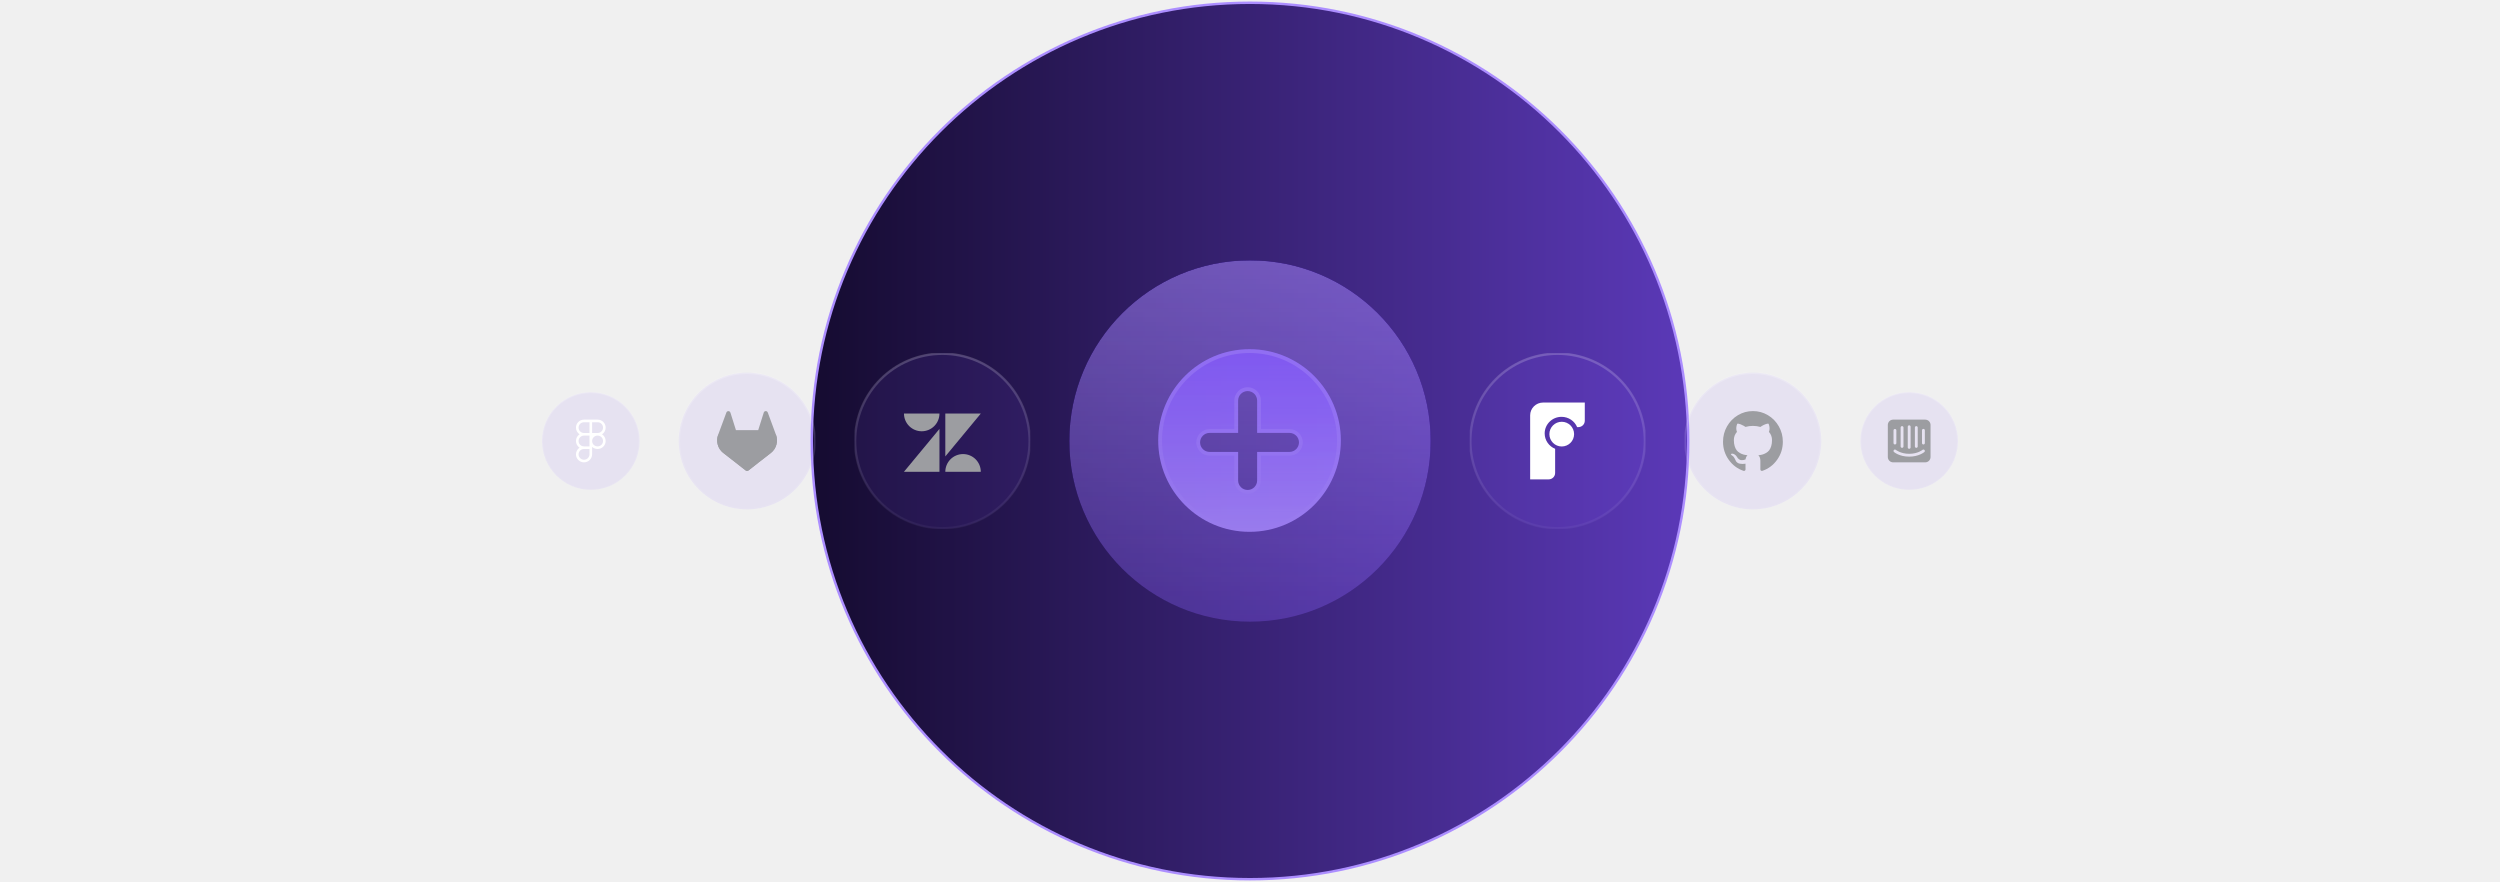
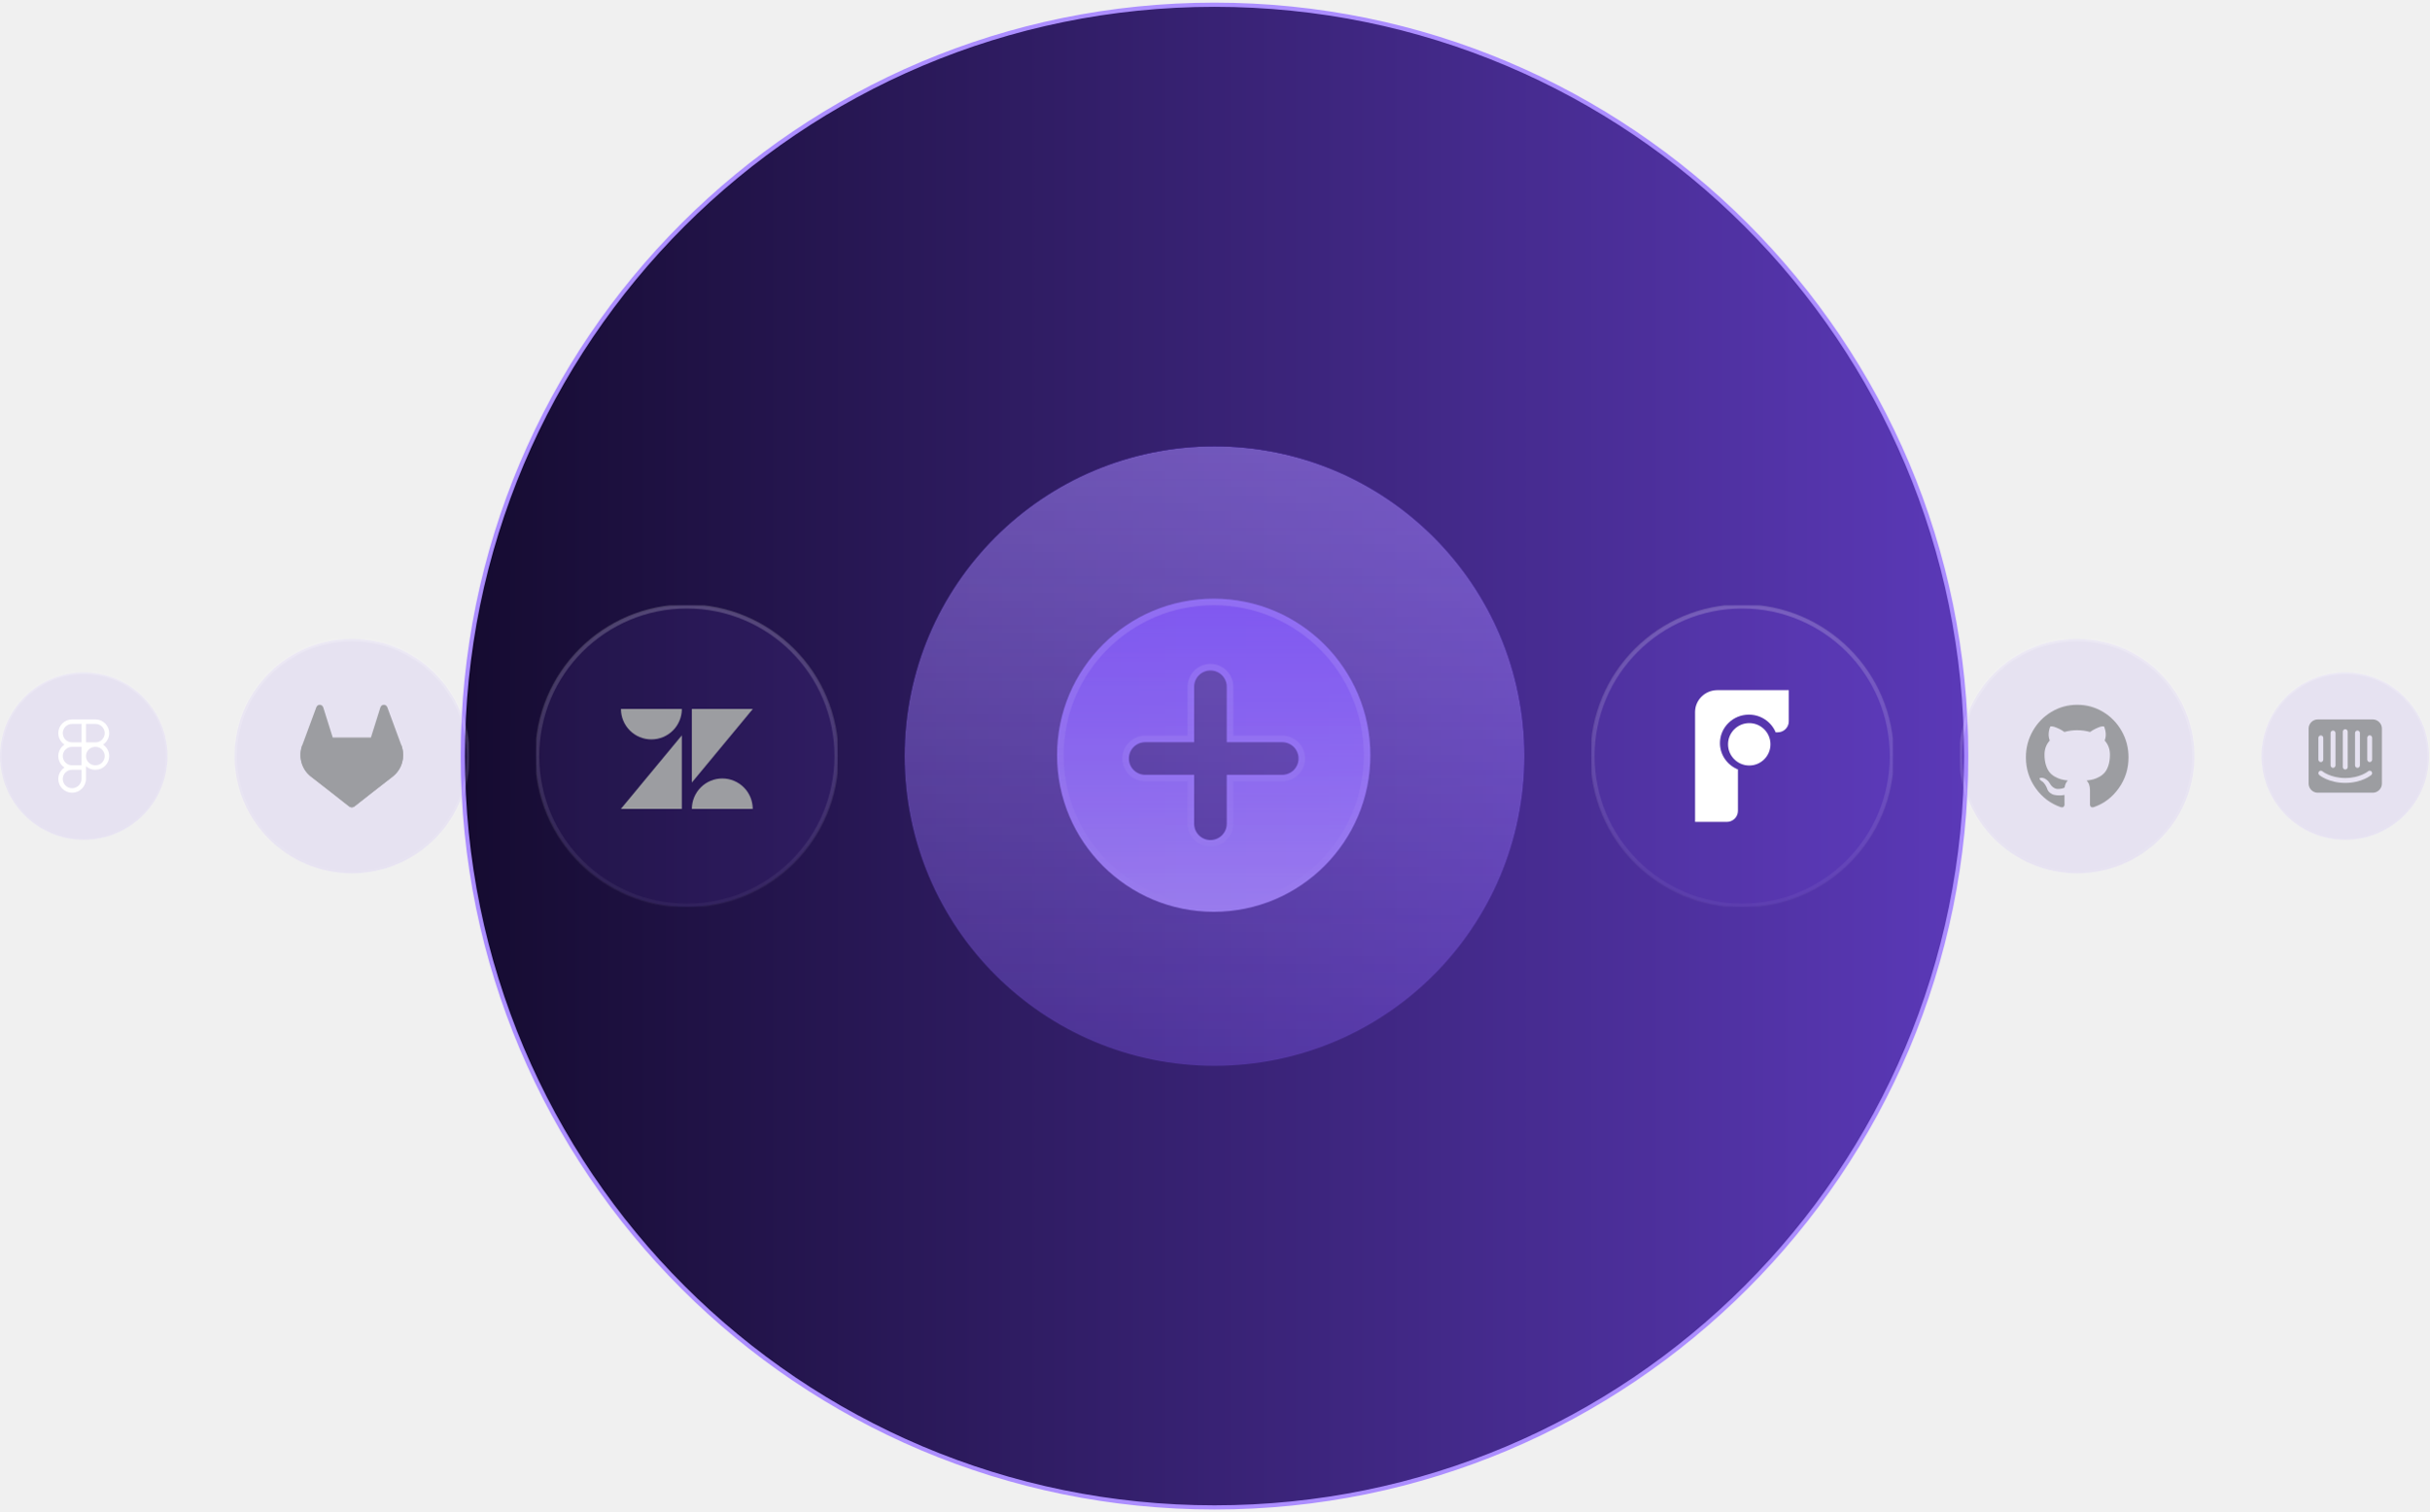
- <svg xmlns="http://www.w3.org/2000/svg" width="1024" height="361" viewBox="0 0 1024 361" fill="none">
+ <svg xmlns="http://www.w3.org/2000/svg" width="580" height="361" viewBox="222 0 580 361" fill="none">
  <rect x="407.5" y="76.13" width="209" height="209" rx="104.5" fill="url(#paint0_linear_451_914)" stroke="#AC8EFF" />
  <rect x="372.5" y="41.13" width="279" height="279" rx="139.5" fill="url(#paint1_linear_451_914)" stroke="#AC8EFF" />
  <rect x="332.5" y="1.13" width="359" height="359" rx="179.5" fill="url(#paint2_linear_451_914)" stroke="#AC8EFF" />
  <g clip-path="url(#clip0_451_914)">
    <g clip-path="url(#clip1_451_914)">
      <path d="M262 180.63C262 169.584 253.046 160.63 242 160.63C230.954 160.63 222 169.584 222 180.63C222 191.676 230.954 200.63 242 200.63C253.046 200.63 262 191.676 262 180.63Z" fill="#8B62FF" fill-opacity="0.091" />
      <path d="M261.861 180.63C261.861 169.661 252.969 160.769 242 160.769C231.031 160.769 222.139 169.661 222.139 180.63C222.139 191.599 231.031 200.491 242 200.491C252.969 200.491 261.861 191.599 261.861 180.63Z" stroke="url(#paint3_linear_451_914)" stroke-opacity="0.2" stroke-width="0.556" />
    </g>
  </g>
  <path d="M235.912 175.154C235.912 173.346 237.378 171.88 239.187 171.88H244.805C246.613 171.88 248.079 173.346 248.079 175.154C248.079 176.299 247.491 177.307 246.601 177.892C247.491 178.477 248.079 179.485 248.079 180.63C248.079 182.438 246.613 183.904 244.805 183.904H244.734C243.886 183.904 243.113 183.582 242.532 183.053V186.07C242.532 187.903 241.028 189.38 239.204 189.38C237.4 189.38 235.912 187.919 235.912 186.106C235.912 184.961 236.5 183.953 237.39 183.368C236.5 182.783 235.912 181.775 235.912 180.63C235.912 179.485 236.5 178.477 237.39 177.892C236.5 177.307 235.912 176.299 235.912 175.154ZM239.187 177.356H241.459V172.952H239.187C237.971 172.952 236.985 173.938 236.985 175.154C236.985 176.37 237.971 177.356 239.187 177.356ZM241.459 178.428H239.187C237.971 178.428 236.985 179.414 236.985 180.63C236.985 181.846 237.971 182.832 239.187 182.832H241.459V178.428ZM241.459 183.904H239.187C237.971 183.904 236.985 184.89 236.985 186.106C236.985 187.317 237.984 188.308 239.204 188.308C240.444 188.308 241.459 187.301 241.459 186.07V183.904ZM244.734 178.428C243.518 178.428 242.532 179.414 242.532 180.63C242.532 181.846 243.518 182.832 244.734 182.832H244.805C246.021 182.832 247.006 181.846 247.006 180.63C247.006 179.414 246.021 178.428 244.805 178.428H244.734ZM244.805 177.356C246.021 177.356 247.006 176.37 247.006 175.154C247.006 173.938 246.021 172.952 244.805 172.952H242.532V177.356H244.805Z" fill="white" />
  <g clip-path="url(#clip2_451_914)">
    <g clip-path="url(#clip3_451_914)">
      <path d="M334 180.63C334 165.166 321.464 152.63 306 152.63C290.536 152.63 278 165.166 278 180.63C278 196.094 290.536 208.63 306 208.63C321.464 208.63 334 196.094 334 180.63Z" fill="#8B62FF" fill-opacity="0.091" />
      <path d="M333.806 180.63C333.806 165.273 321.357 152.824 306 152.824C290.643 152.824 278.194 165.273 278.194 180.63C278.194 195.987 290.643 208.436 306 208.436C321.357 208.436 333.806 195.987 333.806 180.63Z" stroke="url(#paint4_linear_451_914)" stroke-opacity="0.2" stroke-width="0.778" />
    </g>
  </g>
  <path d="M317.842 178.075L317.807 177.986L314.473 168.951C314.41 168.776 314.291 168.626 314.135 168.523C313.979 168.421 313.795 168.371 313.609 168.382C313.423 168.393 313.245 168.463 313.102 168.582C312.959 168.702 312.858 168.864 312.814 169.045L310.562 176.196H301.445L299.192 169.045C299.159 168.911 299.093 168.787 299.002 168.683C298.911 168.579 298.797 168.498 298.668 168.447C298.54 168.396 298.401 168.376 298.264 168.388C298.126 168.401 297.993 168.446 297.876 168.52C297.72 168.624 297.6 168.775 297.533 168.951L294.191 177.981L294.159 178.073C293.679 179.379 293.62 180.803 293.99 182.144C294.352 183.473 295.131 184.65 296.212 185.504L296.224 185.513L296.254 185.535L301.334 189.485L303.847 191.459L305.379 192.66C305.556 192.799 305.776 192.876 306.002 192.876C306.228 192.876 306.447 192.799 306.625 192.66L308.154 191.459L310.667 189.485L315.777 185.513L315.791 185.5C316.87 184.647 317.647 183.471 318.008 182.144C318.378 180.805 318.32 179.383 317.842 178.079V178.075Z" fill="#9C9DA1" />
  <path d="M317.842 178.075L317.807 177.986C316.174 178.336 314.641 179.051 313.324 180.077L306 185.827C308.494 187.787 310.666 189.488 310.666 189.488L315.776 185.516L315.789 185.504C316.87 184.65 317.648 183.473 318.01 182.145C318.38 180.805 318.321 179.38 317.842 178.075Z" fill="#9C9DA1" />
  <path d="M301.335 189.489L303.848 191.463L305.379 192.663C305.556 192.803 305.776 192.879 306.002 192.879C306.228 192.879 306.447 192.803 306.625 192.663L308.154 191.463L310.667 189.489C310.667 189.489 308.494 187.781 306 185.828C303.506 187.781 301.335 189.489 301.335 189.489Z" fill="#9C9DA1" />
  <path d="M298.675 180.077C297.348 179.044 295.817 178.327 294.193 177.98L294.158 178.071C293.678 179.377 293.619 180.801 293.99 182.142C294.352 183.471 295.131 184.648 296.212 185.502L296.225 185.511L296.254 185.533L301.335 189.483L306 185.822L298.675 180.077Z" fill="#9C9DA1" />
  <g clip-path="url(#clip4_451_914)">
    <g clip-path="url(#clip5_451_914)">
      <path d="M422 180.63C422 160.748 405.882 144.63 386 144.63C366.118 144.63 350 160.748 350 180.63C350 200.512 366.118 216.63 386 216.63C405.882 216.63 422 200.512 422 180.63Z" fill="#8B62FF" fill-opacity="0.091" />
      <path d="M421.75 180.63C421.75 160.886 405.744 144.88 386 144.88C366.256 144.88 350.25 160.886 350.25 180.63C350.25 200.374 366.256 216.38 386 216.38C405.744 216.38 421.75 200.374 421.75 180.63Z" stroke="url(#paint5_linear_451_914)" stroke-opacity="0.2" />
    </g>
  </g>
  <path d="M384.801 175.682V193.255H370.25L384.801 175.682ZM384.803 169.38C384.803 171.307 384.037 173.156 382.674 174.519C381.311 175.882 379.463 176.648 377.535 176.648C375.608 176.648 373.76 175.882 372.397 174.519C371.034 173.156 370.268 171.307 370.268 169.38H384.803ZM387.199 193.253C387.199 192.298 387.387 191.353 387.752 190.471C388.118 189.59 388.653 188.788 389.328 188.114C390.003 187.439 390.804 186.903 391.686 186.538C392.567 186.173 393.512 185.985 394.467 185.985C395.421 185.985 396.366 186.173 397.248 186.538C398.13 186.903 398.931 187.439 399.606 188.114C400.28 188.788 400.816 189.59 401.181 190.471C401.546 191.353 401.734 192.298 401.734 193.253H387.199ZM387.199 186.953V169.38H401.75L387.199 186.953Z" fill="#9C9DA1" />
  <g clip-path="url(#clip6_451_914)">
    <g clip-path="url(#clip7_451_914)">
      <path d="M674 180.63C674 160.748 657.882 144.63 638 144.63C618.118 144.63 602 160.748 602 180.63C602 200.512 618.118 216.63 638 216.63C657.882 216.63 674 200.512 674 180.63Z" fill="#8B62FF" fill-opacity="0.091" />
      <path d="M673.75 180.63C673.75 160.886 657.744 144.88 638 144.88C618.256 144.88 602.25 160.886 602.25 180.63C602.25 200.374 618.256 216.38 638 216.38C657.744 216.38 673.75 200.374 673.75 180.63Z" stroke="url(#paint6_linear_451_914)" stroke-opacity="0.2" />
    </g>
  </g>
  <path d="M632.07 164.88C629.132 164.88 626.75 167.225 626.75 170.117V196.355H634.321C635.79 196.355 636.981 195.183 636.981 193.736V183.825C634.467 182.809 632.697 180.374 632.697 177.533C632.697 173.778 635.789 170.734 639.603 170.734C642.489 170.734 644.962 172.477 645.994 174.952H646.471C647.94 174.952 649.131 173.78 649.131 172.333V164.88H632.07Z" fill="white" />
  <path d="M634.625 177.818C634.625 180.613 636.892 182.88 639.688 182.88C642.483 182.88 644.75 180.613 644.75 177.818C644.75 175.022 642.483 172.755 639.688 172.755C636.892 172.755 634.625 175.022 634.625 177.818Z" fill="white" />
  <g clip-path="url(#clip8_451_914)">
    <g clip-path="url(#clip9_451_914)">
      <path d="M746 180.63C746 165.166 733.464 152.63 718 152.63C702.536 152.63 690 165.166 690 180.63C690 196.094 702.536 208.63 718 208.63C733.464 208.63 746 196.094 746 180.63Z" fill="#8B62FF" fill-opacity="0.091" />
      <path d="M745.806 180.63C745.806 165.273 733.357 152.824 718 152.824C702.643 152.824 690.194 165.273 690.194 180.63C690.194 195.987 702.643 208.436 718 208.436C733.357 208.436 745.806 195.987 745.806 180.63Z" stroke="url(#paint7_linear_451_914)" stroke-opacity="0.2" stroke-width="0.778" />
    </g>
  </g>
  <path d="M724.147 170.065C722.27 168.942 720.223 168.38 717.999 168.38C715.777 168.38 713.728 168.942 711.85 170.065C709.975 171.187 708.488 172.71 707.393 174.634C706.296 176.559 705.75 178.659 705.75 180.937C705.75 183.673 706.529 186.133 708.087 188.318C709.644 190.5 711.656 192.017 714.124 192.853C714.41 192.908 714.623 192.87 714.761 192.739C714.899 192.606 714.968 192.445 714.968 192.249L714.96 191.364C714.955 190.808 714.951 190.324 714.951 189.909L714.585 189.974C714.352 190.018 714.056 190.036 713.7 190.03C713.344 190.026 712.974 189.987 712.592 189.916C712.212 189.846 711.857 189.683 711.527 189.427C711.197 189.17 710.963 188.835 710.825 188.421L710.665 188.043C710.559 187.793 710.391 187.515 710.163 187.212C709.934 186.904 709.704 186.697 709.47 186.589L709.357 186.507C709.283 186.452 709.216 186.388 709.15 186.312C709.086 186.235 709.039 186.159 709.008 186.083C708.976 186.004 709.002 185.943 709.086 185.894C709.171 185.843 709.326 185.821 709.548 185.821L709.869 185.869C710.08 185.912 710.343 186.044 710.657 186.261C710.971 186.48 711.229 186.763 711.43 187.112C711.675 187.558 711.97 187.899 712.315 188.133C712.661 188.368 713.01 188.486 713.361 188.486C713.71 188.486 714.014 188.456 714.27 188.403C714.524 188.349 714.764 188.266 714.986 188.159C715.084 187.427 715.344 186.865 715.768 186.473C715.163 186.407 714.618 186.309 714.135 186.178C713.651 186.047 713.151 185.835 712.637 185.54C712.119 185.246 711.692 184.882 711.352 184.444C711.012 184.011 710.733 183.436 710.516 182.732C710.299 182.02 710.189 181.205 710.189 180.278C710.189 178.96 710.607 177.837 711.448 176.909C711.054 175.917 711.09 174.806 711.561 173.573C711.867 173.475 712.324 173.549 712.931 173.793C713.537 174.038 713.979 174.248 714.261 174.421C714.544 174.598 714.77 174.744 714.94 174.864C715.926 174.586 716.946 174.446 717.999 174.446C719.052 174.446 720.072 174.588 721.061 174.871L721.667 174.477C722.082 174.216 722.572 173.978 723.135 173.758C723.7 173.541 724.132 173.481 724.43 173.579C724.908 174.812 724.951 175.922 724.557 176.915C725.396 177.841 725.816 178.964 725.816 180.283C725.816 181.208 725.706 182.029 725.489 182.743C725.272 183.458 724.99 184.033 724.643 184.463C724.298 184.893 723.868 185.255 723.352 185.55C722.836 185.844 722.334 186.056 721.854 186.186C721.369 186.318 720.827 186.415 720.218 186.48C720.771 186.969 721.047 187.742 721.047 188.802V192.252C721.047 192.448 721.113 192.61 721.247 192.741C721.379 192.872 721.589 192.911 721.876 192.856C724.345 192.015 726.356 190.504 727.913 188.316C729.471 186.134 730.25 183.672 730.25 180.937C730.25 178.66 729.702 176.559 728.607 174.635C727.511 172.711 726.025 171.188 724.15 170.066L724.147 170.065Z" fill="#9C9DA1" />
  <g clip-path="url(#clip10_451_914)">
    <g clip-path="url(#clip11_451_914)">
      <path d="M802 180.63C802 169.584 793.046 160.63 782 160.63C770.954 160.63 762 169.584 762 180.63C762 191.676 770.954 200.63 782 200.63C793.046 200.63 802 191.676 802 180.63Z" fill="#8B62FF" fill-opacity="0.091" />
      <path d="M801.861 180.63C801.861 169.661 792.969 160.769 782 160.769C771.031 160.769 762.139 169.661 762.139 180.63C762.139 191.599 771.031 200.491 782 200.491C792.969 200.491 801.861 191.599 801.861 180.63Z" stroke="url(#paint8_linear_451_914)" stroke-opacity="0.2" stroke-width="0.556" />
    </g>
  </g>
  <path d="M788.416 181.501C788.409 181.651 788.345 181.793 788.236 181.896C788.128 182 787.983 182.058 787.833 182.058C787.683 182.058 787.539 182 787.43 181.896C787.321 181.793 787.257 181.651 787.25 181.501V176.255C787.25 176.1 787.311 175.952 787.421 175.843C787.53 175.733 787.678 175.672 787.833 175.672C787.988 175.672 788.136 175.733 788.245 175.843C788.355 175.952 788.416 176.1 788.416 176.255V181.501ZM788.214 185.153C788.122 185.23 785.962 187.044 782 187.044C778.037 187.044 775.878 185.23 775.787 185.153C775.729 185.103 775.681 185.042 775.647 184.974C775.612 184.906 775.591 184.831 775.585 184.755C775.572 184.6 775.622 184.448 775.722 184.33C775.823 184.212 775.966 184.139 776.12 184.127C776.275 184.115 776.427 184.165 776.545 184.265C776.579 184.295 778.509 185.878 782 185.878C785.535 185.878 787.435 184.283 787.454 184.266C787.571 184.166 787.724 184.116 787.879 184.128C788.033 184.14 788.176 184.213 788.277 184.331C788.377 184.448 788.427 184.601 788.415 184.756C788.403 184.91 788.33 185.053 788.213 185.154L788.214 185.153ZM775.584 176.255C775.591 176.105 775.655 175.963 775.764 175.86C775.872 175.756 776.017 175.698 776.167 175.698C776.317 175.698 776.461 175.756 776.57 175.86C776.679 175.963 776.743 176.105 776.75 176.255V181.501C776.743 181.651 776.679 181.793 776.57 181.896C776.461 182 776.317 182.058 776.167 182.058C776.017 182.058 775.872 182 775.764 181.896C775.655 181.793 775.591 181.651 775.584 181.501V176.255ZM778.5 175.089C778.507 174.939 778.571 174.797 778.68 174.694C778.789 174.59 778.933 174.532 779.083 174.532C779.233 174.532 779.378 174.59 779.486 174.694C779.595 174.797 779.659 174.939 779.666 175.089V182.88C779.659 183.03 779.595 183.172 779.486 183.275C779.378 183.379 779.233 183.437 779.083 183.437C778.933 183.437 778.789 183.379 778.68 183.275C778.571 183.172 778.507 183.03 778.5 182.88V175.089ZM781.416 174.794C781.416 174.639 781.478 174.49 781.587 174.381C781.697 174.272 781.845 174.21 782 174.21C782.155 174.21 782.303 174.272 782.413 174.381C782.522 174.49 782.584 174.639 782.584 174.794V183.251C782.584 183.406 782.522 183.555 782.413 183.664C782.303 183.774 782.155 183.835 782 183.835C781.845 183.835 781.697 183.774 781.587 183.664C781.478 183.555 781.416 183.406 781.416 183.251V174.794ZM784.334 175.089C784.341 174.939 784.405 174.797 784.514 174.694C784.622 174.59 784.767 174.532 784.917 174.532C785.067 174.532 785.211 174.59 785.32 174.694C785.429 174.797 785.493 174.939 785.5 175.089V182.88C785.493 183.03 785.429 183.172 785.32 183.275C785.211 183.379 785.067 183.437 784.917 183.437C784.767 183.437 784.622 183.379 784.514 183.275C784.405 183.172 784.341 183.03 784.334 182.88V175.089ZM788.562 171.88H775.438C774.857 171.88 774.301 172.11 773.891 172.521C773.48 172.931 773.25 173.487 773.25 174.068V187.193C773.25 188.4 774.23 189.38 775.438 189.38H788.562C789.143 189.38 789.699 189.15 790.109 188.739C790.52 188.329 790.75 187.773 790.75 187.193V174.068C790.75 173.487 790.52 172.931 790.109 172.521C789.699 172.11 789.143 171.88 788.562 171.88Z" fill="#9C9DA1" />
  <g clip-path="url(#clip12_451_914)">
    <path fill-rule="evenodd" clip-rule="evenodd" d="M511.809 217.836C532.465 217.836 549.211 201.09 549.211 180.433C549.211 159.777 532.465 143.031 511.809 143.031C491.152 143.031 474.406 159.776 474.406 180.433C474.406 201.09 491.151 217.836 511.809 217.836ZM511.029 160.174C509.996 160.174 509.005 160.584 508.274 161.315C507.543 162.046 507.133 163.037 507.133 164.07V177.316H495.445C494.412 177.316 493.421 177.726 492.69 178.457C491.959 179.188 491.549 180.179 491.549 181.212C491.549 182.245 491.959 183.236 492.69 183.967C493.421 184.698 494.412 185.108 495.445 185.108H507.133V196.797C507.133 197.83 507.543 198.821 508.274 199.552C509.005 200.283 509.996 200.693 511.029 200.693C512.062 200.693 513.053 200.283 513.784 199.552C514.515 198.821 514.925 197.83 514.925 196.797V185.108H528.172C529.205 185.108 530.196 184.698 530.927 183.967C531.658 183.236 532.068 182.245 532.068 181.212C532.068 180.179 531.658 179.188 530.927 178.457C530.196 177.726 529.205 177.316 528.172 177.316H514.925V164.07C514.925 163.558 514.824 163.052 514.628 162.579C514.433 162.106 514.146 161.677 513.784 161.315C513.422 160.953 512.993 160.666 512.52 160.471C512.047 160.275 511.541 160.174 511.029 160.174Z" fill="url(#paint9_linear_451_914)" fill-opacity="0.8" />
    <path d="M548.432 180.433C548.432 200.66 532.035 217.056 511.809 217.056C491.582 217.056 475.185 200.66 475.185 180.433C475.185 160.207 491.582 143.81 511.81 143.81C532.036 143.81 548.432 160.207 548.432 180.433ZM511.029 159.394C510.415 159.394 509.807 159.515 509.24 159.75C508.672 159.985 508.157 160.329 507.723 160.764C507.289 161.198 506.944 161.713 506.71 162.281C506.475 162.848 506.354 163.456 506.354 164.07V176.537H495.445C494.205 176.537 493.016 177.03 492.139 177.906C491.263 178.783 490.77 179.972 490.77 181.212C490.77 182.452 491.263 183.641 492.139 184.518C493.016 185.395 494.205 185.887 495.445 185.887H506.355V196.797C506.355 198.037 506.848 199.226 507.724 200.103C508.601 200.98 509.79 201.472 511.03 201.472C512.27 201.472 513.459 200.98 514.336 200.103C515.212 199.226 515.705 198.037 515.705 196.797V185.887H528.172C529.412 185.887 530.601 185.395 531.478 184.518C532.354 183.641 532.847 182.452 532.847 181.212C532.847 179.972 532.354 178.783 531.478 177.906C530.601 177.03 529.412 176.537 528.172 176.537H515.705V164.07C515.705 163.456 515.584 162.848 515.349 162.28C515.114 161.713 514.77 161.198 514.336 160.763C513.901 160.329 513.386 159.985 512.819 159.75C512.251 159.515 511.643 159.394 511.029 159.394Z" stroke="url(#paint10_linear_451_914)" stroke-opacity="0.2" stroke-width="1.558" />
    <mask id="mask0_451_914" style="mask-type:alpha" maskUnits="userSpaceOnUse" x="438" y="106" width="148" height="149">
      <rect x="438" y="106.63" width="148" height="148" fill="black" />
    </mask>
    <g mask="url(#mask0_451_914)">
      <rect x="438" y="106.63" width="148" height="148" rx="74" fill="url(#paint11_linear_451_914)" />
    </g>
    <rect x="438" y="106.63" width="148" height="148" fill="url(#paint12_linear_451_914)" />
  </g>
  <defs>
    <linearGradient id="paint0_linear_451_914" x1="407" y1="180.63" x2="617" y2="180.63" gradientUnits="userSpaceOnUse">
      <stop stop-color="#150B30" />
      <stop offset="1" stop-color="#5B39B8" />
    </linearGradient>
    <linearGradient id="paint1_linear_451_914" x1="372" y1="180.63" x2="652" y2="180.63" gradientUnits="userSpaceOnUse">
      <stop stop-color="#150B30" />
      <stop offset="1" stop-color="#5B39B8" />
    </linearGradient>
    <linearGradient id="paint2_linear_451_914" x1="332" y1="180.63" x2="692" y2="180.63" gradientUnits="userSpaceOnUse">
      <stop stop-color="#150B30" />
      <stop offset="1" stop-color="#5B39B8" />
    </linearGradient>
    <linearGradient id="paint3_linear_451_914" x1="242" y1="160.63" x2="242" y2="210.63" gradientUnits="userSpaceOnUse">
      <stop stop-color="white" />
      <stop offset="1" stop-color="white" stop-opacity="0" />
    </linearGradient>
    <linearGradient id="paint4_linear_451_914" x1="306" y1="152.63" x2="306" y2="222.63" gradientUnits="userSpaceOnUse">
      <stop stop-color="white" />
      <stop offset="1" stop-color="white" stop-opacity="0" />
    </linearGradient>
    <linearGradient id="paint5_linear_451_914" x1="386" y1="144.63" x2="386" y2="234.63" gradientUnits="userSpaceOnUse">
      <stop stop-color="white" />
      <stop offset="1" stop-color="white" stop-opacity="0" />
    </linearGradient>
    <linearGradient id="paint6_linear_451_914" x1="638" y1="144.63" x2="638" y2="234.63" gradientUnits="userSpaceOnUse">
      <stop stop-color="white" />
      <stop offset="1" stop-color="white" stop-opacity="0" />
    </linearGradient>
    <linearGradient id="paint7_linear_451_914" x1="718" y1="152.63" x2="718" y2="222.63" gradientUnits="userSpaceOnUse">
      <stop stop-color="white" />
      <stop offset="1" stop-color="white" stop-opacity="0" />
    </linearGradient>
    <linearGradient id="paint8_linear_451_914" x1="782" y1="160.63" x2="782" y2="210.63" gradientUnits="userSpaceOnUse">
      <stop stop-color="white" />
      <stop offset="1" stop-color="white" stop-opacity="0" />
    </linearGradient>
    <linearGradient id="paint9_linear_451_914" x1="511.809" y1="143.031" x2="511.809" y2="217.836" gradientUnits="userSpaceOnUse">
      <stop stop-color="#6C38FF" />
      <stop offset="1" stop-color="#B59AFF" />
    </linearGradient>
    <linearGradient id="paint10_linear_451_914" x1="511.809" y1="143.031" x2="511.809" y2="217.836" gradientUnits="userSpaceOnUse">
      <stop stop-color="white" />
      <stop offset="1" stop-color="white" stop-opacity="0" />
    </linearGradient>
    <linearGradient id="paint11_linear_451_914" x1="512" y1="106.63" x2="512" y2="254.63" gradientUnits="userSpaceOnUse">
      <stop stop-color="white" stop-opacity="0.3" />
      <stop offset="1" stop-color="white" stop-opacity="0" />
    </linearGradient>
    <linearGradient id="paint12_linear_451_914" x1="512" y1="106.63" x2="512" y2="254.63" gradientUnits="userSpaceOnUse">
      <stop stop-color="#6C38FF" stop-opacity="0.3" />
      <stop offset="1" stop-color="#8B62FF" stop-opacity="0.3" />
    </linearGradient>
    <clipPath id="clip0_451_914">
      <rect width="40" height="40" fill="white" transform="translate(222 160.63)" />
    </clipPath>
    <clipPath id="clip1_451_914">
      <rect width="40" height="40" fill="white" transform="translate(222 160.63)" />
    </clipPath>
    <clipPath id="clip2_451_914">
      <rect width="56" height="56" fill="white" transform="translate(278 152.63)" />
    </clipPath>
    <clipPath id="clip3_451_914">
      <rect width="56" height="56" fill="white" transform="translate(278 152.63)" />
    </clipPath>
    <clipPath id="clip4_451_914">
      <rect width="72" height="72" fill="white" transform="translate(350 144.63)" />
    </clipPath>
    <clipPath id="clip5_451_914">
      <rect width="72" height="72" fill="white" transform="translate(350 144.63)" />
    </clipPath>
    <clipPath id="clip6_451_914">
      <rect width="72" height="72" fill="white" transform="translate(602 144.63)" />
    </clipPath>
    <clipPath id="clip7_451_914">
      <rect width="72" height="72" fill="white" transform="translate(602 144.63)" />
    </clipPath>
    <clipPath id="clip8_451_914">
      <rect width="56" height="56" fill="white" transform="translate(690 152.63)" />
    </clipPath>
    <clipPath id="clip9_451_914">
      <rect width="56" height="56" fill="white" transform="translate(690 152.63)" />
    </clipPath>
    <clipPath id="clip10_451_914">
      <rect width="40" height="40" fill="white" transform="translate(762 160.63)" />
    </clipPath>
    <clipPath id="clip11_451_914">
      <rect width="40" height="40" fill="white" transform="translate(762 160.63)" />
    </clipPath>
    <clipPath id="clip12_451_914">
      <rect x="438" y="106.63" width="148" height="148" rx="74" fill="white" />
    </clipPath>
  </defs>
</svg>
